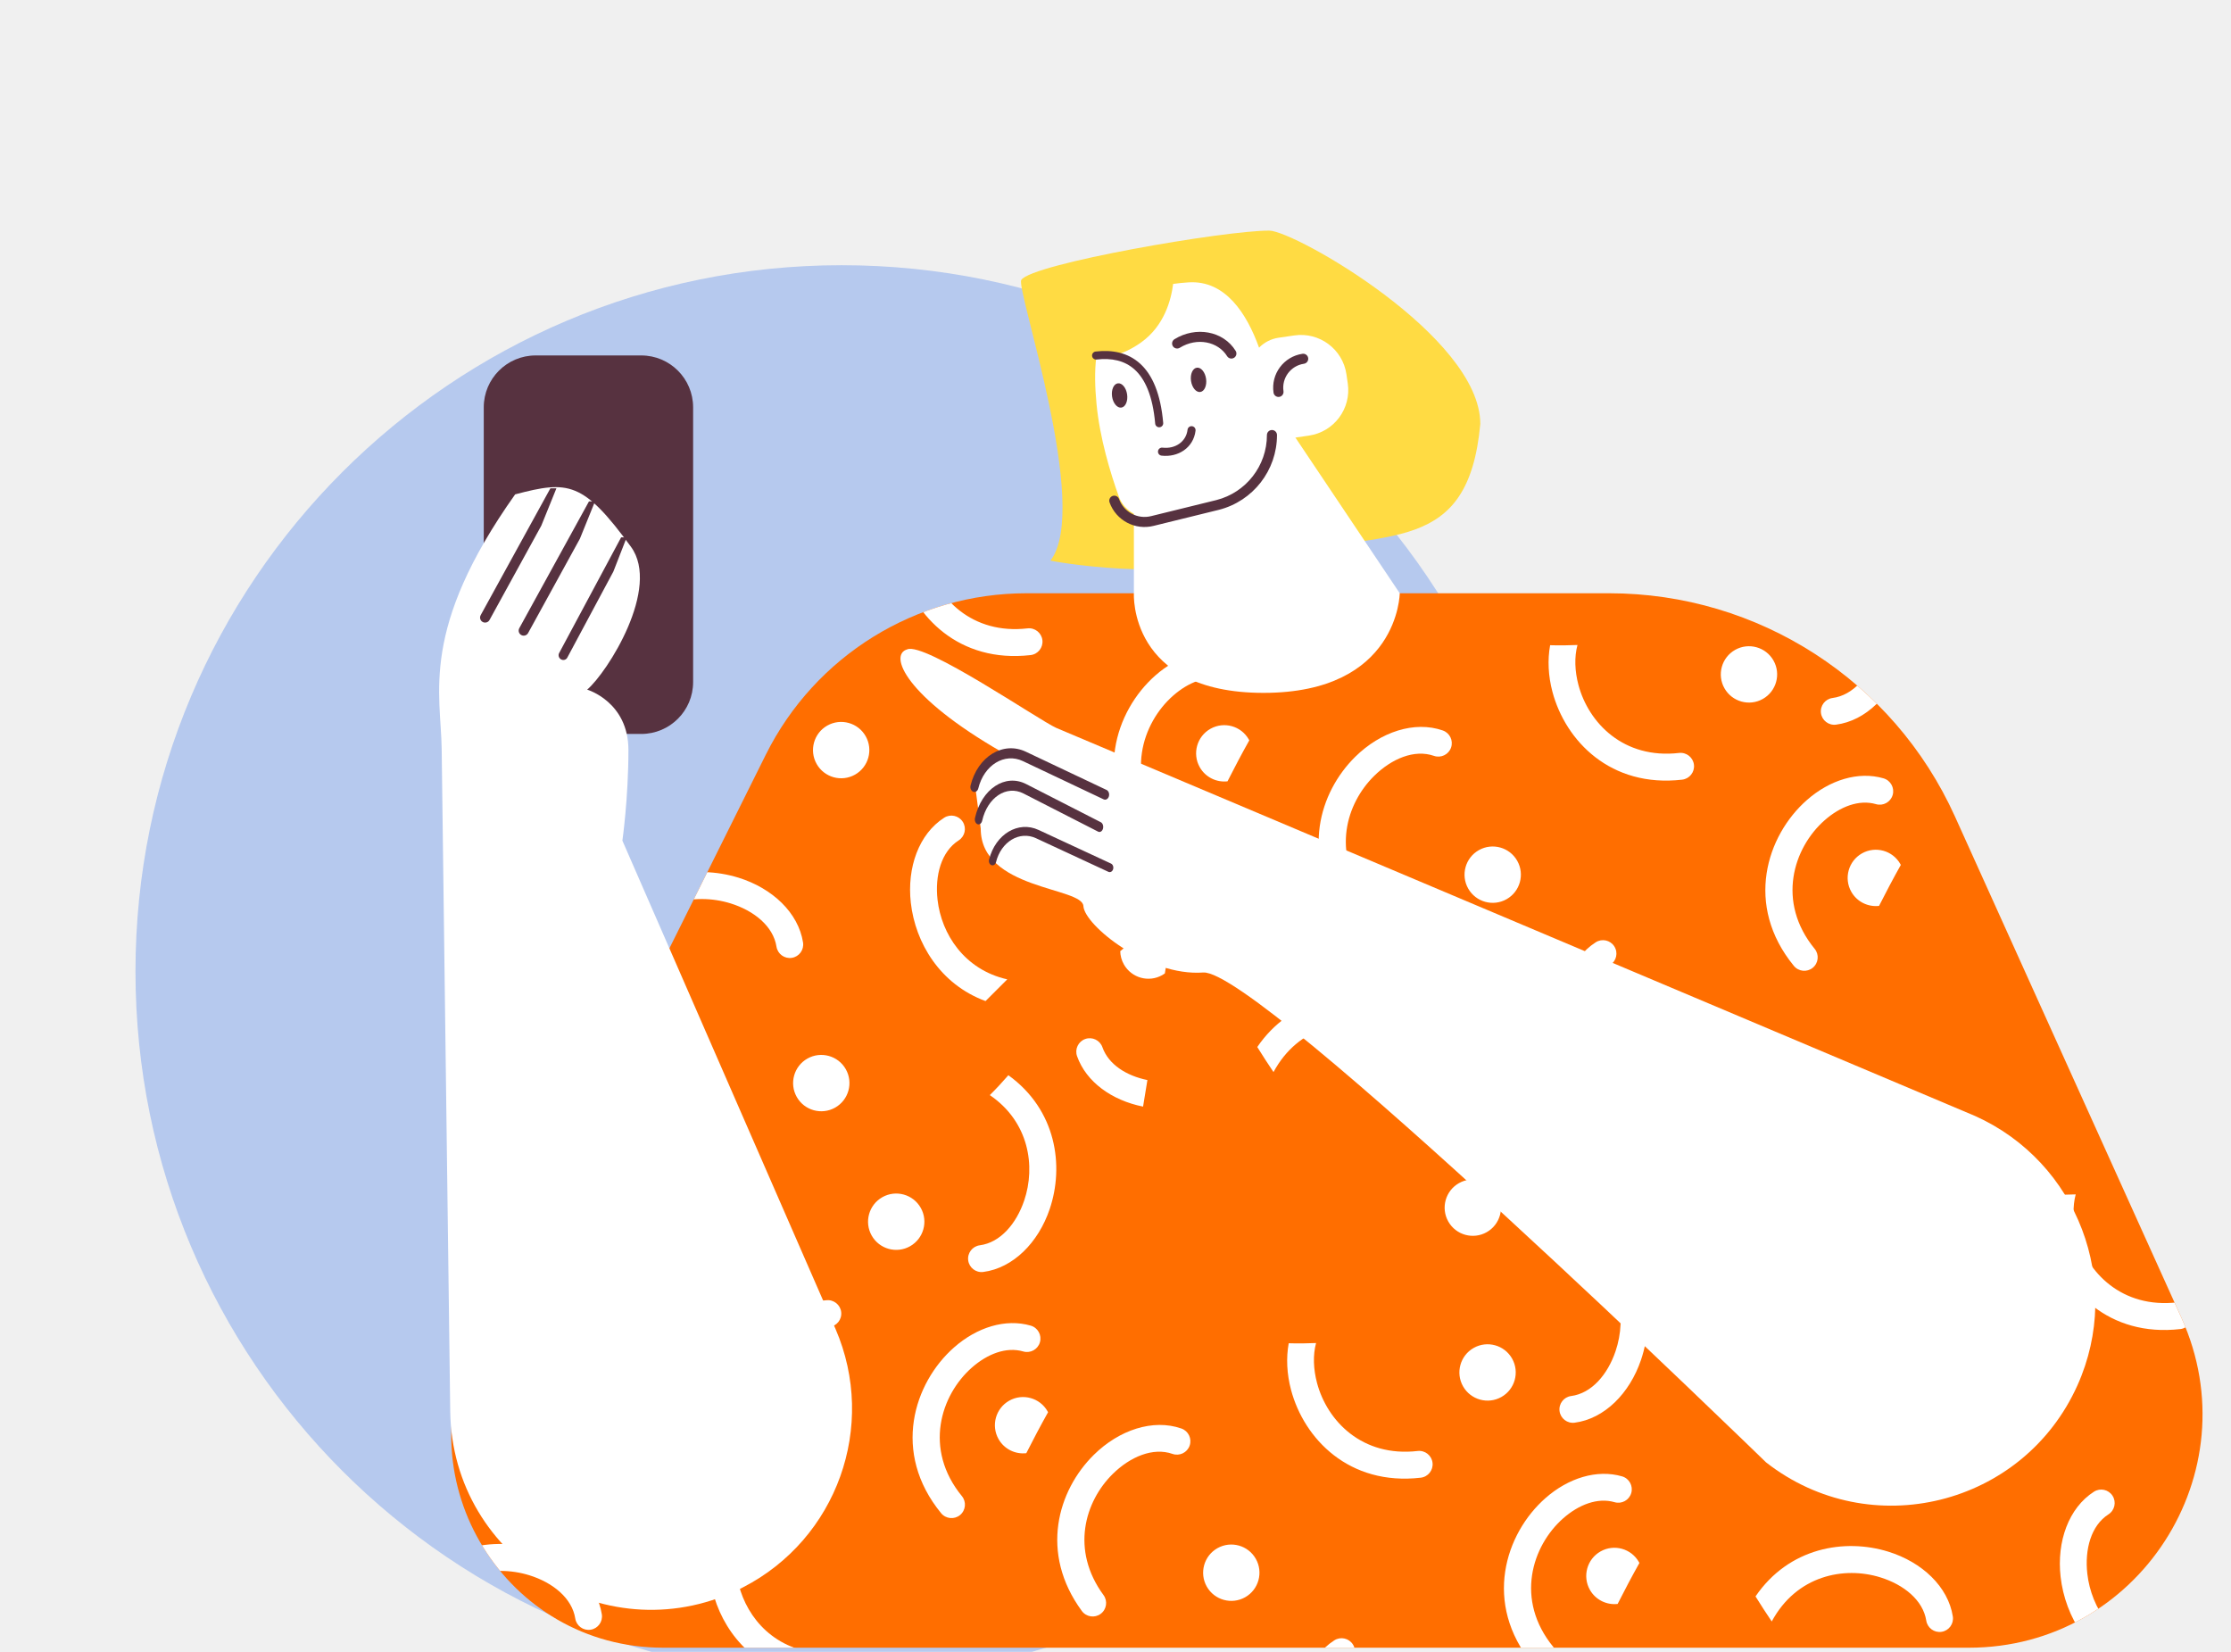
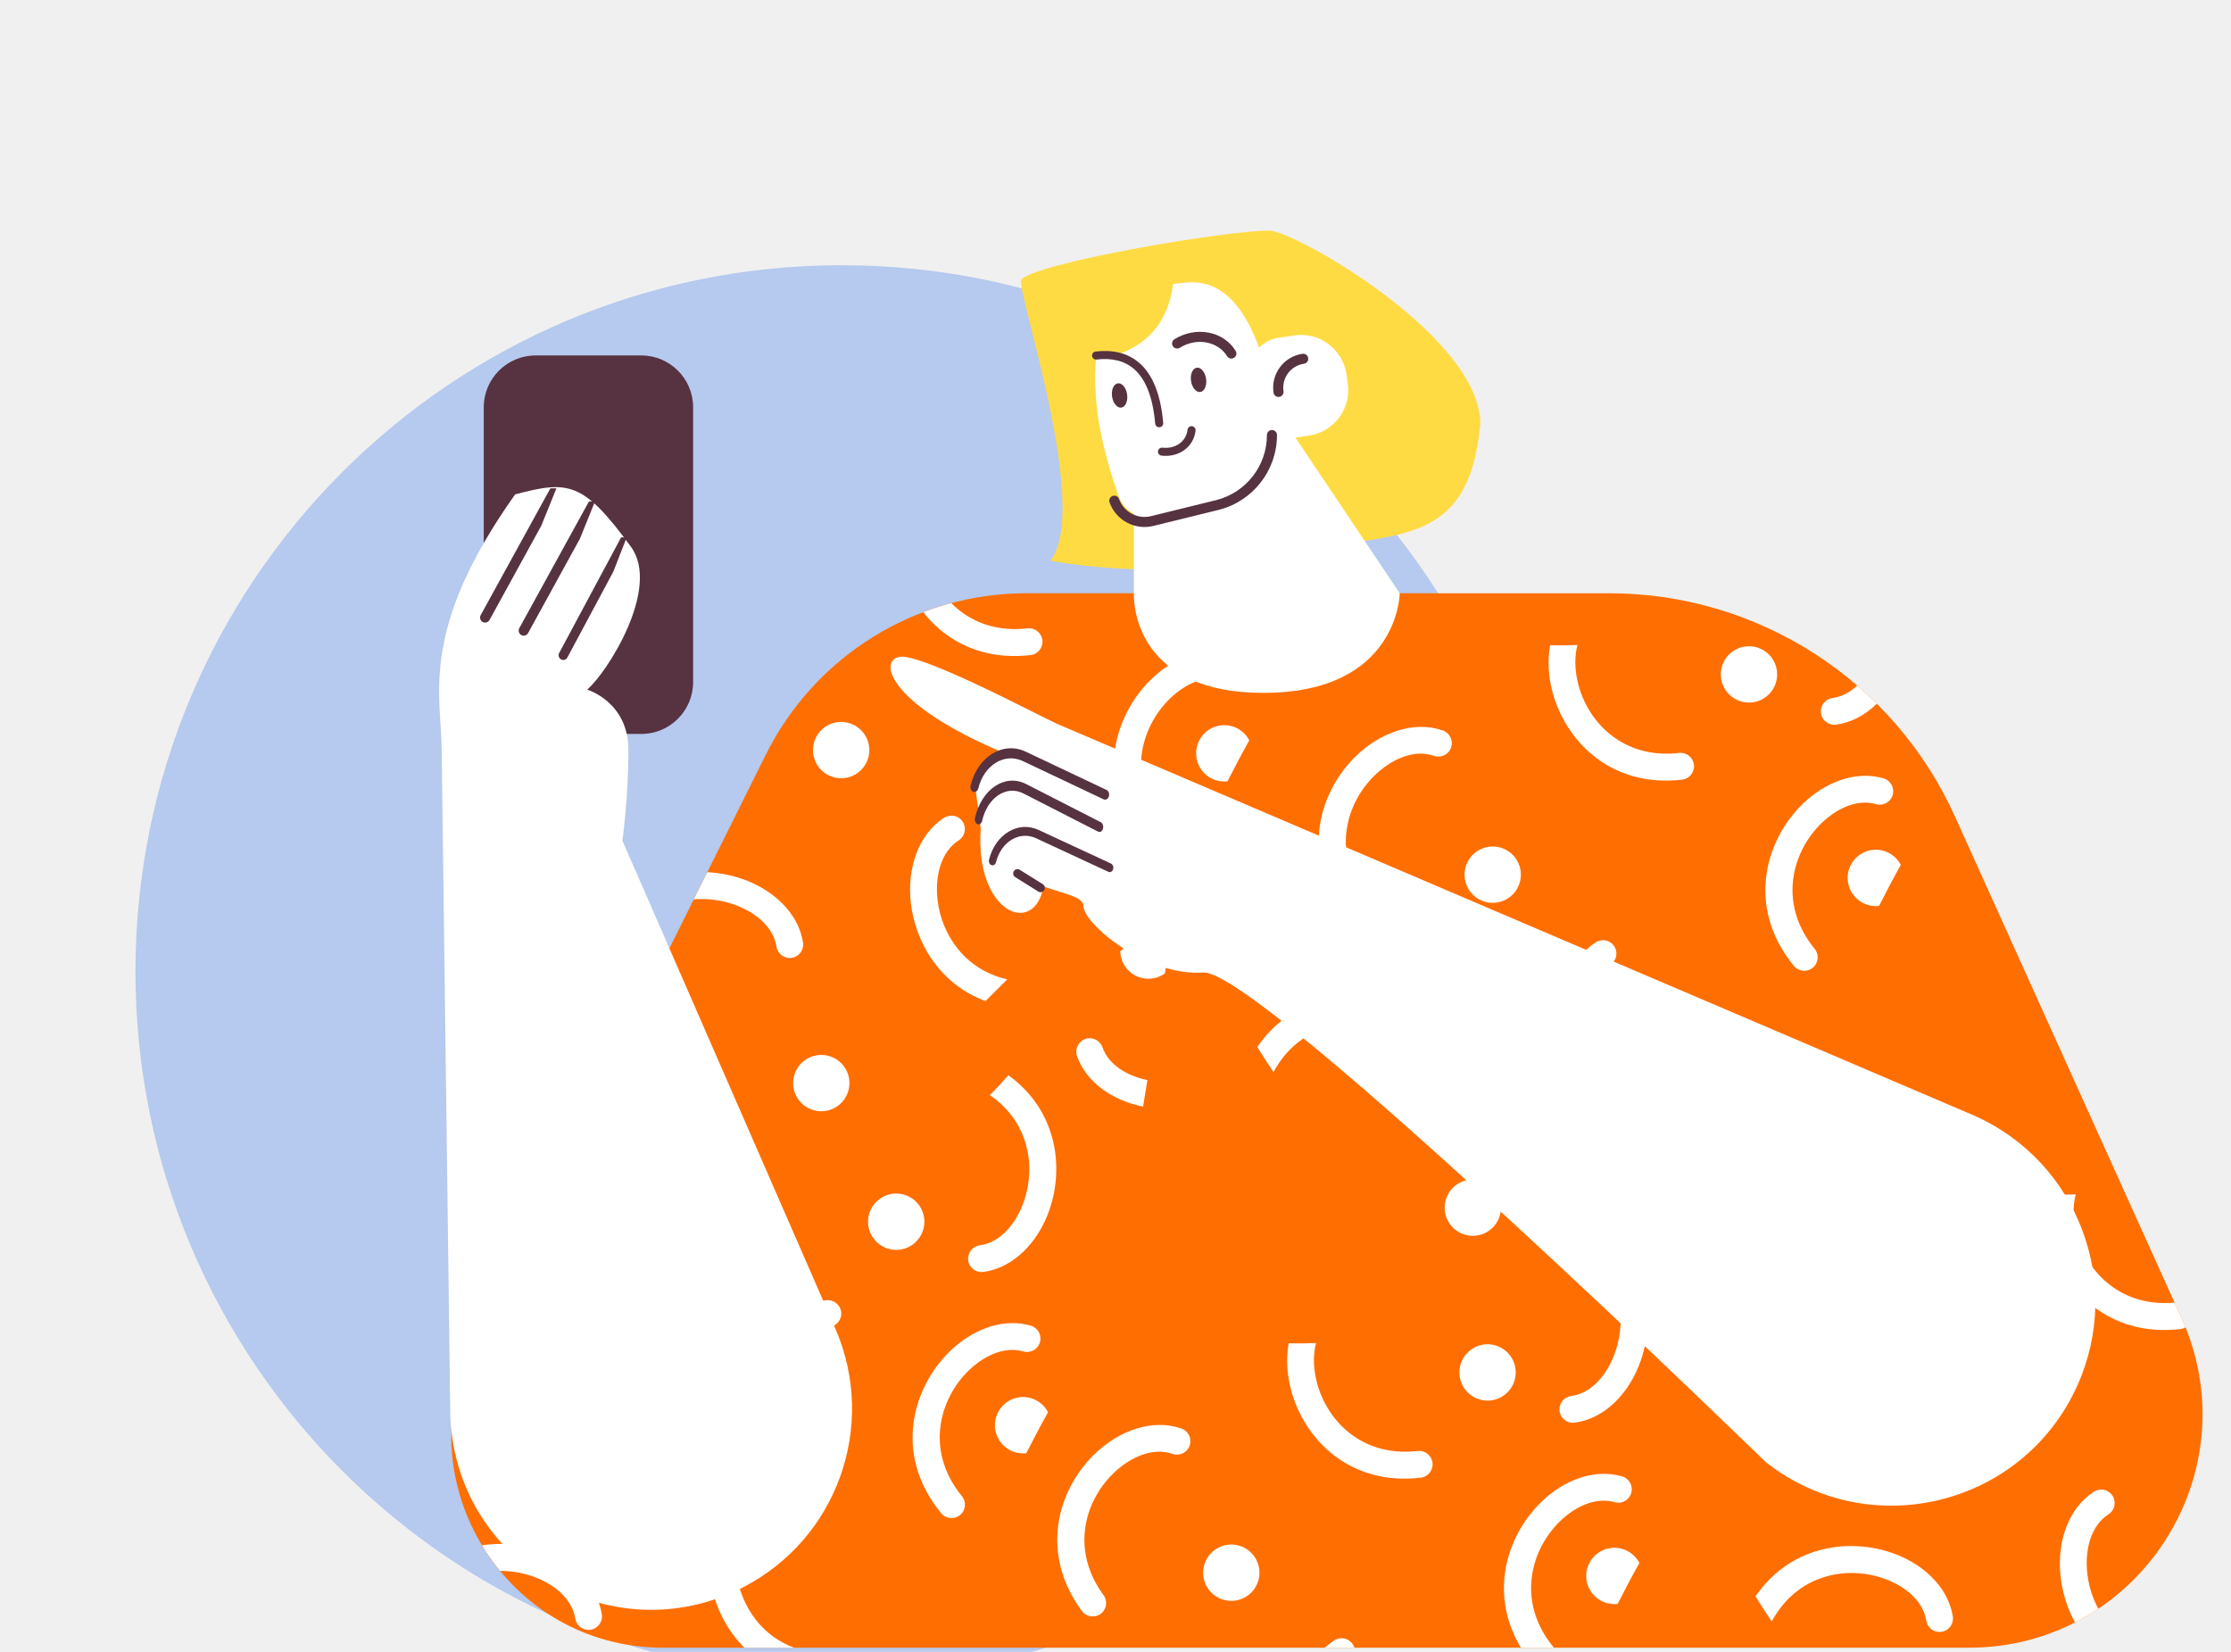
<svg xmlns="http://www.w3.org/2000/svg" width="774" height="573" viewBox="0 0 774 573" fill="none">
  <g clip-path="url(#clip0)">
    <circle cx="292" cy="337" r="245" fill="#A7BFED" fill-opacity="0.8" />
    <path d="M167.828 141.302C167.828 131.361 175.887 123.302 185.828 123.302H222.464C232.405 123.302 240.464 131.361 240.464 141.302V236.604C240.464 246.545 232.405 254.604 222.464 254.604H185.828C175.887 254.604 167.828 246.545 167.828 236.604V141.302Z" fill="#573240" />
    <path d="M558.276 205.799H356.103C317.783 205.799 282.763 227.484 265.685 261.788L164.35 465.328C140.023 514.19 175.562 571.583 230.145 571.583H683.039C741.867 571.583 781.072 510.847 756.849 457.238L678.224 283.225C656.927 236.091 609.998 205.799 558.276 205.799Z" fill="#FF6E00" />
    <mask id="mask0" mask-type="alpha" maskUnits="userSpaceOnUse" x="156" y="205" width="609" height="367">
      <path d="M558.276 205.799H356.103C317.783 205.799 282.763 227.484 265.685 261.788L164.35 465.328C140.023 514.19 175.562 571.583 230.145 571.583H683.039C741.867 571.583 781.072 510.847 756.849 457.238L678.224 283.225C656.927 236.091 609.998 205.799 558.276 205.799Z" fill="#FF6E00" />
    </mask>
    <g mask="url(#mask0)">
      <path fill-rule="evenodd" clip-rule="evenodd" d="M210.307 600.283C215.002 597.627 220.969 599.28 223.626 603.975C226.283 608.671 224.627 614.637 219.932 617.294C215.237 619.95 209.269 618.298 206.612 613.602C203.956 608.906 205.612 602.939 210.307 600.283ZM272.105 580.333C256.268 574.501 247.753 560.087 246.186 546.262C244.797 534.015 248.988 522.35 257.76 516.733C259.928 515.346 262.815 515.977 264.204 518.148C265.594 520.318 264.96 523.205 262.792 524.593C256.737 528.465 254.499 536.761 255.458 545.214C256.8 557.059 264.742 569.448 279.639 572.801L272.105 580.333ZM357.595 459.854C348.84 457.316 338.942 460.426 331.03 467.377C316.987 479.714 309.27 503.896 326.497 524.913C328.128 526.902 331.069 527.194 333.063 525.566C335.052 523.931 335.343 520.988 333.713 518.999C320.357 502.705 326.3 483.952 337.189 474.388C342.535 469.688 349.079 467.097 354.997 468.814C357.47 469.531 360.062 468.11 360.776 465.633C361.495 463.163 360.068 460.571 357.595 459.854ZM356.049 504.109C352.265 504.536 348.417 502.729 346.426 499.21C343.769 494.515 345.425 488.548 350.12 485.892C354.815 483.236 360.782 484.889 363.439 489.584C363.496 489.686 363.552 489.788 363.606 489.892C361.009 494.523 358.474 499.316 356.049 504.109ZM140.342 553.059C151.948 536.065 171.324 532.857 186.408 537.538C198.18 541.191 207.178 549.718 208.791 560.006C209.191 562.549 207.453 564.944 204.908 565.339C202.366 565.741 199.978 564.001 199.578 561.458C198.462 554.354 191.767 548.968 183.644 546.448C171.048 542.539 154.606 545.756 145.97 561.751C144.084 558.966 142.201 556.051 140.342 553.059ZM349.834 372.987C366.521 385.026 369.231 404.475 364.166 419.433C360.213 431.107 351.457 439.884 341.13 441.235C338.578 441.569 336.234 439.767 335.899 437.214C335.566 434.662 337.367 432.319 339.92 431.984C347.047 431.052 352.602 424.497 355.33 416.441C359.336 404.611 357.041 389.169 343.396 379.887C345.695 377.611 347.843 375.29 349.834 372.987ZM217.206 484.768C221.901 482.112 227.869 483.767 230.526 488.462C233.183 493.157 231.528 499.125 226.833 501.782C222.138 504.438 216.17 502.783 213.513 498.088C210.857 493.393 212.512 487.425 217.206 484.768ZM241.939 413.676C245.193 413.782 248.478 413.726 251.427 413.601C250.298 417.784 250.491 422.675 251.763 427.459C255.271 440.647 267.428 453.263 286.668 451.049C289.225 450.756 291.54 452.593 291.835 455.15C292.129 457.708 290.291 460.024 287.734 460.318C262.922 463.173 247.271 446.864 242.748 429.857C241.278 424.332 241.014 418.753 241.939 413.676ZM306.113 415.297C310.808 412.641 316.776 414.296 319.433 418.99C322.089 423.685 320.434 429.654 315.739 432.31C311.044 434.967 305.076 433.312 302.419 428.617C299.763 423.922 301.418 417.954 306.113 415.297ZM396.564 383.875C385.74 381.719 376.819 375.324 373.661 366.373C372.805 363.945 374.08 361.279 376.508 360.422C378.936 359.566 381.602 360.841 382.459 363.268C384.583 369.29 390.79 373.177 398.07 374.668L396.564 383.875ZM204.701 443.253C194.866 439.821 183.102 443.73 174.326 452.386C161.798 464.744 155.391 486.42 170.168 506.555C171.691 508.63 174.613 509.079 176.688 507.555C178.764 506.032 179.212 503.111 177.689 501.035C166.231 485.422 171.163 468.61 180.878 459.028C186.934 453.055 194.841 449.693 201.627 452.061C204.058 452.909 206.72 451.624 207.568 449.193C208.416 446.763 207.131 444.101 204.701 443.253ZM400.482 320.194C402.786 320.693 404.903 322.019 406.352 324.038L404.12 337.685C403.837 337.887 403.54 338.077 403.23 338.252C398.535 340.909 392.567 339.254 389.91 334.558C389.085 333.1 388.676 331.519 388.645 329.952L400.482 320.194Z" fill="white" />
      <path fill-rule="evenodd" clip-rule="evenodd" d="M506.152 410.427C510.848 407.77 516.815 409.423 519.472 414.119C522.129 418.815 520.473 424.781 515.777 427.437C511.083 430.094 505.115 428.441 502.458 423.745C499.801 419.049 501.458 413.083 506.152 410.427ZM567.95 390.477C552.114 384.645 543.599 370.23 542.032 356.405C540.643 344.158 544.834 332.493 553.606 326.876C555.774 325.489 558.661 326.121 560.05 328.291C561.44 330.462 560.806 333.348 558.638 334.736C552.583 338.609 550.345 346.905 551.304 355.358C552.646 367.202 560.588 379.591 575.485 382.944L567.95 390.477ZM653.441 269.998C644.685 267.459 634.788 270.57 626.876 277.521C612.833 289.857 605.116 314.039 622.342 335.056C623.974 337.045 626.915 337.337 628.908 335.709C630.898 334.074 631.189 331.132 629.558 329.142C616.203 312.849 622.146 294.095 633.034 284.531C638.381 279.831 644.925 277.241 650.843 278.957C653.316 279.675 655.908 278.253 656.622 275.777C657.34 273.306 655.914 270.715 653.441 269.998ZM651.895 314.253C648.11 314.679 644.263 312.872 642.272 309.354C639.615 304.658 641.271 298.692 645.966 296.035C650.661 293.379 656.628 295.032 659.285 299.728C659.342 299.829 659.398 299.932 659.451 300.035C656.855 304.666 654.32 309.459 651.895 314.253ZM436.187 363.203C447.794 346.209 467.17 343 482.254 347.681C494.026 351.334 503.023 359.861 504.637 370.149C505.036 372.692 503.299 375.087 500.753 375.482C498.212 375.884 495.823 374.145 495.424 371.602C494.308 364.498 487.613 359.112 479.489 356.591C466.893 352.682 450.452 355.899 441.816 371.894C439.93 369.109 438.047 366.194 436.187 363.203ZM645.679 183.13C662.366 195.17 665.077 214.619 660.012 229.577C656.059 241.251 647.303 250.027 636.976 251.378C634.423 251.712 632.079 249.911 631.745 247.358C631.411 244.805 633.213 242.462 635.766 242.128C642.893 241.195 648.447 234.641 651.175 226.584C655.181 214.755 652.887 199.312 639.242 190.03C641.541 187.754 643.689 185.433 645.679 183.13ZM513.052 294.912C517.747 292.255 523.715 293.91 526.372 298.605C529.028 303.3 527.373 309.269 522.678 311.925C517.984 314.581 512.016 312.926 509.359 308.231C506.702 303.536 508.357 297.568 513.052 294.912ZM537.784 223.82C541.039 223.926 544.323 223.869 547.273 223.744C546.143 227.927 546.337 232.818 547.609 237.603C551.117 250.79 563.273 263.406 582.513 261.193C585.071 260.899 587.386 262.737 587.681 265.294C587.975 267.852 586.137 270.167 583.58 270.461C558.768 273.316 543.117 257.007 538.593 240.001C537.124 234.475 536.86 228.897 537.784 223.82ZM601.959 225.441C606.654 222.784 612.622 224.439 615.278 229.134C617.935 233.829 616.28 239.797 611.585 242.454C606.89 245.11 600.922 243.455 598.265 238.76C595.609 234.065 597.264 228.097 601.959 225.441ZM692.41 194.018C681.586 191.862 672.665 185.468 669.507 176.516C668.65 174.088 669.926 171.422 672.354 170.565C674.782 169.709 677.448 170.985 678.305 173.412C680.429 179.433 686.636 183.32 693.916 184.811L692.41 194.018ZM500.546 253.396C490.712 249.964 478.948 253.874 470.172 262.529C457.644 274.887 451.237 296.563 466.014 316.698C467.536 318.774 470.458 319.222 472.534 317.699C474.61 316.176 475.058 313.254 473.535 311.179C462.076 295.565 467.009 278.753 476.724 269.171C482.779 263.198 490.686 259.837 497.473 262.204C499.904 263.052 502.566 261.767 503.414 259.337C504.262 256.906 502.977 254.244 500.546 253.396ZM696.327 130.337C698.632 130.837 700.749 132.162 702.198 134.181L699.965 147.828C699.683 148.031 699.385 148.22 699.075 148.396C694.381 151.052 688.413 149.397 685.756 144.702C684.931 143.244 684.521 141.662 684.49 140.095L696.327 130.337Z" fill="white" />
      <path fill-rule="evenodd" clip-rule="evenodd" d="M280.113 367.213C284.809 364.557 290.776 366.21 293.433 370.905C296.09 375.601 294.433 381.567 289.738 384.224C285.044 386.88 279.076 385.228 276.419 380.532C273.762 375.836 275.419 369.869 280.113 367.213ZM341.911 347.263C326.075 341.431 317.56 327.017 315.993 313.192C314.604 300.945 318.795 289.28 327.567 283.663C329.735 282.276 332.622 282.907 334.011 285.078C335.401 287.248 334.767 290.135 332.599 291.522C326.544 295.395 324.306 303.691 325.264 312.144C326.607 323.989 334.549 336.377 349.446 339.731L341.911 347.263ZM427.402 226.784C418.646 224.246 408.749 227.356 400.837 234.307C386.794 246.644 379.076 270.826 396.303 291.843C397.934 293.832 400.876 294.124 402.869 292.496C404.859 290.861 405.15 287.918 403.519 285.929C390.164 269.635 396.107 250.882 406.995 241.318C412.342 236.618 418.886 234.027 424.804 235.744C427.277 236.461 429.868 235.04 430.583 232.563C431.301 230.093 429.875 227.501 427.402 226.784ZM425.856 271.039C422.071 271.466 418.224 269.659 416.233 266.14C413.576 261.444 415.232 255.478 419.927 252.822C424.622 250.166 430.589 251.819 433.246 256.514C433.303 256.616 433.359 256.718 433.412 256.822C430.816 261.453 428.281 266.246 425.856 271.039ZM210.148 319.989C221.755 302.995 241.13 299.787 256.215 304.468C267.987 308.12 276.984 316.648 278.598 326.936C278.997 329.479 277.26 331.874 274.714 332.269C272.172 332.671 269.784 330.931 269.385 328.388C268.269 321.284 261.574 315.898 253.45 313.378C240.854 309.469 224.413 312.686 215.777 328.68C213.891 325.896 212.008 322.981 210.148 319.989ZM419.64 139.917C436.327 151.956 439.038 171.405 433.973 186.363C430.02 198.037 421.264 206.814 410.937 208.165C408.384 208.499 406.04 206.697 405.706 204.144C405.372 201.592 407.174 199.249 409.727 198.914C416.854 197.982 422.408 191.427 425.136 183.371C429.142 171.541 426.848 156.099 413.203 146.817C415.502 144.541 417.65 142.22 419.64 139.917ZM287.013 251.698C291.708 249.042 297.676 250.697 300.333 255.392C302.989 260.087 301.334 266.055 296.639 268.712C291.945 271.368 285.976 269.713 283.32 265.018C280.663 260.323 282.318 254.354 287.013 251.698ZM311.745 180.606C315 180.712 318.284 180.656 321.234 180.531C320.104 184.714 320.297 189.605 321.57 194.389C325.078 207.577 337.234 220.193 356.474 217.979C359.032 217.686 361.347 219.523 361.642 222.08C361.936 224.638 360.098 226.954 357.541 227.247C332.729 230.102 317.078 213.794 312.554 196.787C311.085 191.262 310.821 185.683 311.745 180.606ZM375.92 182.227C380.615 179.571 386.583 181.226 389.239 185.92C391.896 190.615 390.241 196.584 385.546 199.24C380.851 201.897 374.882 200.242 372.226 195.547C369.57 190.852 371.225 184.884 375.92 182.227ZM466.371 150.805C455.547 148.649 446.626 142.254 443.467 133.303C442.611 130.875 443.887 128.209 446.315 127.352C448.743 126.496 451.409 127.771 452.266 130.198C454.39 136.22 460.597 140.107 467.877 141.598L466.371 150.805ZM274.507 210.182C264.673 206.751 252.909 210.66 244.133 219.316C231.605 231.674 225.197 253.35 239.975 273.485C241.497 275.56 244.419 276.009 246.495 274.485C248.57 272.962 249.019 270.04 247.496 267.965C236.037 252.352 240.97 235.54 250.684 225.958C256.74 219.985 264.647 216.623 271.434 218.991C273.864 219.839 276.527 218.554 277.375 216.123C278.223 213.693 276.938 211.03 274.507 210.182ZM470.288 87.124C472.593 87.623 474.71 88.949 476.159 90.968L473.926 104.614C473.644 104.817 473.346 105.007 473.036 105.182C468.342 107.839 462.374 106.184 459.717 101.488C458.892 100.03 458.482 98.449 458.451 96.882L470.288 87.124Z" fill="white" />
      <path fill-rule="evenodd" clip-rule="evenodd" d="M679.006 601.009C683.701 598.352 689.668 600.005 692.325 604.701C694.982 609.397 693.326 615.363 688.631 618.02C683.936 620.676 677.969 619.023 675.312 614.327C672.655 609.632 674.311 603.665 679.006 601.009ZM740.804 581.059C724.967 575.227 716.452 560.813 714.885 546.987C713.496 534.741 717.688 523.076 726.459 517.459C728.628 516.071 731.515 516.703 732.904 518.874C734.293 521.044 733.66 523.931 731.491 525.318C725.436 529.191 723.198 537.487 724.157 545.94C725.499 557.784 733.441 570.173 748.338 573.526L740.804 581.059ZM826.295 460.58C817.539 458.041 807.641 461.152 799.729 468.103C785.687 480.44 777.969 504.621 795.196 525.638C796.827 527.627 799.768 527.919 801.762 526.291C803.752 524.656 804.042 521.714 802.412 519.724C789.056 503.431 794.999 484.678 805.888 475.113C811.234 470.413 817.778 467.823 823.696 469.539C826.169 470.257 828.761 468.835 829.475 466.359C830.194 463.889 828.767 461.297 826.295 460.58ZM824.748 504.835C820.964 505.261 817.116 503.455 815.125 499.936C812.468 495.24 814.124 489.274 818.82 486.617C823.514 483.961 829.481 485.614 832.138 490.31C832.196 490.412 832.252 490.514 832.305 490.618C829.709 495.249 827.174 500.042 824.748 504.835ZM609.041 553.785C620.648 536.791 640.023 533.582 655.108 538.263C666.88 541.916 675.877 550.443 677.491 560.732C677.89 563.275 676.152 565.669 673.607 566.064C671.065 566.466 668.677 564.727 668.278 562.184C667.161 555.08 660.467 549.694 652.343 547.174C639.747 543.264 623.305 546.481 614.669 562.476C612.783 559.692 610.901 556.777 609.041 553.785ZM818.533 373.712C835.22 385.752 837.93 405.201 832.865 420.159C828.912 431.833 820.156 440.609 809.829 441.96C807.277 442.294 804.933 440.493 804.599 437.94C804.265 435.387 806.066 433.044 808.619 432.71C815.746 431.777 821.301 425.223 824.029 417.167C828.035 405.337 825.74 389.894 812.096 380.612C814.394 378.336 816.542 376.015 818.533 373.712ZM685.905 485.494C690.601 482.837 696.569 484.492 699.225 489.188C701.882 493.883 700.227 499.851 695.532 502.507C690.837 505.164 684.869 503.509 682.212 498.813C679.556 494.118 681.211 488.15 685.905 485.494ZM710.638 414.402C713.892 414.508 717.177 414.451 720.126 414.327C718.997 418.509 719.19 423.401 720.462 428.185C723.97 441.372 736.127 453.988 755.367 451.775C757.924 451.481 760.24 453.319 760.534 455.876C760.828 458.434 758.99 460.749 756.433 461.043C731.621 463.898 715.97 447.59 711.447 430.583C709.977 425.057 709.713 419.479 710.638 414.402ZM774.812 416.023C779.508 413.366 785.476 415.021 788.132 419.716C790.788 424.411 789.134 430.379 784.438 433.036C779.743 435.692 773.775 434.037 771.118 429.342C768.462 424.648 770.117 418.68 774.812 416.023ZM865.263 384.6C854.439 382.444 845.519 376.05 842.36 367.098C841.504 364.671 842.779 362.004 845.208 361.148C847.635 360.291 850.301 361.567 851.158 363.994C853.283 370.015 859.489 373.902 866.77 375.394L865.263 384.6ZM673.4 443.978C663.565 440.546 651.801 444.456 643.025 453.111C630.497 465.469 624.09 487.146 638.867 507.28C640.39 509.356 643.312 509.805 645.388 508.281C647.463 506.758 647.912 503.836 646.388 501.761C634.93 486.148 639.862 469.335 649.577 459.754C655.633 453.781 663.54 450.419 670.326 452.786C672.757 453.634 675.419 452.35 676.267 449.919C677.115 447.488 675.83 444.826 673.4 443.978ZM869.181 320.92C871.486 321.419 873.602 322.745 875.051 324.764L872.819 338.41C872.536 338.613 872.239 338.803 871.929 338.978C867.234 341.634 861.266 339.979 858.61 335.284C857.785 333.826 857.375 332.244 857.344 330.677L869.181 320.92Z" fill="white" />
      <path fill-rule="evenodd" clip-rule="evenodd" d="M415.461 652.573C420.156 649.916 426.123 651.569 428.78 656.265C431.437 660.961 429.781 666.927 425.086 669.584C420.391 672.24 414.424 670.588 411.767 665.892C409.11 661.196 410.767 655.229 415.461 652.573ZM477.259 632.623C461.422 626.791 452.908 612.377 451.341 598.552C449.951 586.305 454.143 574.64 462.915 569.023C465.083 567.635 467.97 568.267 469.359 570.438C470.748 572.608 470.115 575.495 467.947 576.882C461.891 580.755 459.654 589.051 460.612 597.504C461.954 609.349 469.897 621.737 484.793 625.091L477.259 632.623ZM562.75 512.144C553.994 509.606 544.096 512.716 536.184 519.667C522.142 532.004 514.424 556.186 531.651 577.202C533.282 579.192 536.224 579.484 538.217 577.855C540.207 576.221 540.497 573.278 538.867 571.289C525.511 554.995 531.454 536.242 542.343 526.677C547.689 521.978 554.233 519.387 560.151 521.103C562.624 521.821 565.216 520.399 565.93 517.923C566.649 515.453 565.223 512.861 562.75 512.144ZM561.204 556.399C557.419 556.826 553.571 555.019 551.58 551.5C548.923 546.804 550.579 540.838 555.275 538.182C559.969 535.525 565.936 537.178 568.593 541.874C568.651 541.976 568.707 542.078 568.76 542.182C566.164 546.813 563.629 551.606 561.204 556.399ZM345.496 605.349C357.103 588.355 376.478 585.147 391.563 589.827C403.335 593.48 412.332 602.007 413.946 612.296C414.345 614.839 412.607 617.233 410.062 617.629C407.52 618.031 405.132 616.291 404.733 613.748C403.616 606.644 396.922 601.258 388.798 598.738C376.202 594.829 359.76 598.046 351.125 614.04C349.238 611.256 347.356 608.341 345.496 605.349ZM554.988 425.277C571.675 437.316 574.385 456.765 569.32 471.723C565.367 483.397 556.612 492.174 546.284 493.525C543.732 493.858 541.388 492.057 541.054 489.504C540.72 486.952 542.521 484.608 545.075 484.274C552.201 483.341 557.756 476.787 560.484 468.731C564.49 456.901 562.196 441.459 548.551 432.177C550.849 429.901 552.997 427.579 554.988 425.277ZM422.36 537.058C427.056 534.402 433.024 536.056 435.68 540.752C438.337 545.447 436.682 551.415 431.987 554.072C427.292 556.728 421.324 555.073 418.668 550.378C416.011 545.682 417.666 539.714 422.36 537.058ZM447.093 465.966C450.347 466.072 453.632 466.015 456.582 465.891C455.452 470.074 455.645 474.965 456.918 479.749C460.425 492.936 472.582 505.553 491.822 503.339C494.379 503.045 496.695 504.883 496.989 507.44C497.283 509.998 495.446 512.314 492.888 512.607C468.076 515.462 452.426 499.154 447.902 482.147C446.432 476.621 446.168 471.043 447.093 465.966ZM511.267 467.587C515.963 464.931 521.931 466.586 524.587 471.28C527.244 475.975 525.589 481.943 520.893 484.6C516.198 487.257 510.23 485.602 507.574 480.906C504.917 476.212 506.572 470.244 511.267 467.587ZM601.719 436.165C590.894 434.009 581.974 427.614 578.815 418.662C577.959 416.235 579.234 413.569 581.663 412.712C584.09 411.856 586.757 413.131 587.614 415.558C589.738 421.579 595.944 425.467 603.225 426.958L601.719 436.165ZM409.855 495.542C400.02 492.111 388.256 496.02 379.481 504.676C366.952 517.033 360.545 538.71 375.322 558.845C376.845 560.92 379.767 561.369 381.843 559.845C383.918 558.322 384.367 555.4 382.843 553.325C371.385 537.712 376.317 520.9 386.032 511.318C392.088 505.345 399.995 501.983 406.781 504.351C409.212 505.199 411.874 503.914 412.722 501.483C413.57 499.052 412.286 496.39 409.855 495.542ZM605.636 372.484C607.941 372.983 610.058 374.309 611.506 376.328L609.274 389.974C608.991 390.177 608.694 390.367 608.384 390.542C603.689 393.198 597.721 391.543 595.065 386.848C594.24 385.39 593.83 383.809 593.799 382.241L605.636 372.484Z" fill="white" />
    </g>
-     <path d="M685.194 387.119L366.434 252.499C360.4 249.79 320.833 222.661 314.751 225.261C308.233 227.123 314.053 241.604 347.577 260.88L338.148 271.357L340.243 287.42C340.243 308.722 375.513 307.674 375.863 314.309C376.212 320.944 398.212 338.754 417.419 337.357C436.625 335.96 612.677 507.269 612.677 507.269C648.824 535.56 701.928 522.431 720.729 480.556C736.718 444.941 720.808 403.108 685.194 387.119Z" fill="white" />
+     <path d="M685.194 387.119L366.5 251C360.466 248.291 317.582 225.4 311.5 228C304.981 229.862 309 244.5 347.577 260.88L338.148 271.357L340.243 287.42C338.148 317 359 325 362 307.5C370.491 310.462 375.695 311.126 375.863 314.309C376.212 320.944 398.212 338.754 417.419 337.357C436.625 335.96 612.677 507.269 612.677 507.269C648.824 535.56 701.928 522.431 720.729 480.556C736.718 444.941 720.808 403.108 685.194 387.119Z" fill="white" />
+     <path fill-rule="evenodd" clip-rule="evenodd" d="M351.728 302.205C352.167 301.502 353.093 301.289 353.795 301.728L361.795 306.728C362.498 307.167 362.711 308.092 362.272 308.795C361.833 309.497 360.908 309.711 360.205 309.272L352.205 304.272C351.503 303.833 351.289 302.907 351.728 302.205Z" fill="#573240" />
    <path d="M156.198 489.558L153.232 259.81C152.984 240.552 145.546 218.287 178.721 171.493C197.229 166.604 202.346 167.055 218.88 189.652C229.356 203.969 210.687 233.293 203.703 239.229C203.703 239.229 218.02 243.42 218.02 260.182C218.02 276.944 215.925 291.611 215.925 291.611L289.869 461.001C304.427 494.677 290.387 533.873 257.758 550.647C211.724 574.312 156.867 541.315 156.198 489.558Z" fill="white" />
    <path d="M169.826 215.07C169.362 215.915 168.3 216.224 167.455 215.76C166.61 215.296 166.301 214.234 166.765 213.389L190.942 169.398L193.037 169.398L187.794 182.349L169.826 215.07Z" fill="#573240" />
    <path d="M183.217 219.599C182.752 220.444 181.691 220.753 180.846 220.289C180 219.824 179.691 218.763 180.156 217.918L204.332 173.927L206.428 173.927L201.185 186.877L183.217 219.599Z" fill="#573240" />
    <path d="M196.808 228.134C196.395 228.905 195.427 229.174 194.646 228.734C193.864 228.295 193.566 227.313 193.979 226.542L215.492 186.399L217.412 186.429L212.797 198.274L196.808 228.134Z" fill="#573240" />
    <path fill-rule="evenodd" clip-rule="evenodd" d="M384.7 276.277C384.421 277.178 383.608 277.631 382.885 277.289L354.877 264.024C348.508 261.008 341.393 265.36 339.401 273.49C339.174 274.414 338.39 274.938 337.648 274.661C336.906 274.384 336.488 273.411 336.715 272.487C339.183 262.415 347.998 257.023 355.887 260.76L355.382 262.392L355.888 260.76L383.895 274.025C384.619 274.367 384.979 275.376 384.7 276.277Z" fill="#573240" />
    <path fill-rule="evenodd" clip-rule="evenodd" d="M382.648 287.479C382.389 288.38 381.637 288.834 380.968 288.492L355.065 275.25C349.175 272.239 342.588 276.598 340.738 284.729C340.528 285.653 339.801 286.178 339.115 285.902C338.429 285.626 338.044 284.653 338.254 283.729C340.546 273.654 348.706 268.255 356.003 271.985L355.534 273.618L356.003 271.985L381.905 285.227C382.575 285.569 382.907 286.577 382.648 287.479Z" fill="#573240" />
    <path fill-rule="evenodd" clip-rule="evenodd" d="M386.163 301.547C385.913 302.339 385.184 302.737 384.535 302.435L359.418 290.774C353.706 288.122 347.327 291.945 345.542 299.089C345.339 299.901 344.636 300.361 343.971 300.118C343.306 299.874 342.931 299.019 343.134 298.207C345.345 289.357 353.248 284.62 360.323 287.906L359.871 289.34L360.323 287.906L385.441 299.567C386.09 299.869 386.413 300.755 386.163 301.547Z" fill="#573240" />
    <path d="M364.435 194.485C378.54 176.121 352.339 100.211 354.319 97.111C357.906 91.5 425.057 79.9 440.361 80.001C449.125 80.058 513.559 116.696 513.559 147.048C509.368 192.947 481.162 183.51 442.395 192.947C403.626 202.385 364.435 194.485 364.435 194.485Z" fill="#FFDB43" />
    <path d="M393.381 205.799V156.014L449.182 151.452L485.615 205.799C485.615 205.799 485.275 240.352 438.345 240.352C391.415 240.352 393.381 205.799 393.381 205.799Z" fill="white" />
    <path d="M380.407 140.032C381.524 151.926 385.226 164.078 388.117 172.152C390.059 177.564 395.8 180.603 401.373 179.185L423.199 173.625C433.13 171.097 440.394 162.821 441.797 152.903L454.097 151.108C462.813 149.837 468.854 141.743 467.583 133.026L467.122 129.849C465.851 121.132 457.756 115.091 449.033 116.362L443.606 117.151C440.917 117.543 438.571 118.8 436.804 120.602C432.571 108.84 425.147 97.177 412.415 97.945C410.501 98.064 408.699 98.245 406.995 98.49C406.304 104.063 403.915 113.01 395.96 118.73C389.269 123.542 383.668 124.087 380.344 123.793C379.694 128.927 379.883 134.458 380.407 140.032Z" fill="white" />
    <path fill-rule="evenodd" clip-rule="evenodd" d="M453.849 124.205C453.71 123.251 452.823 122.59 451.869 122.729C445.375 123.676 440.877 129.707 441.824 136.202C441.963 137.156 442.849 137.817 443.803 137.678C444.757 137.539 445.418 136.653 445.279 135.699C444.611 131.112 447.787 126.853 452.373 126.185C453.327 126.046 453.988 125.16 453.849 124.205Z" fill="#573240" />
    <path fill-rule="evenodd" clip-rule="evenodd" d="M409.297 120.64C415.271 116.942 422.567 118.465 425.72 123.557C426.228 124.377 427.304 124.63 428.124 124.123C428.944 123.615 429.197 122.539 428.689 121.719C424.358 114.723 414.796 113.128 407.459 117.671C406.639 118.179 406.385 119.255 406.893 120.075C407.401 120.895 408.477 121.148 409.297 120.64Z" fill="#573240" />
    <path fill-rule="evenodd" clip-rule="evenodd" d="M395.553 126.159C391.251 122.241 385.753 121.288 380.104 121.946C379.337 122.035 378.788 122.729 378.878 123.495C378.967 124.261 379.66 124.81 380.427 124.721C385.576 124.121 390.161 125.027 393.672 128.225C397.215 131.451 399.917 137.234 400.766 146.944C400.833 147.713 401.511 148.281 402.279 148.214C403.048 148.147 403.617 147.469 403.549 146.701C402.669 136.64 399.825 130.049 395.553 126.159Z" fill="#573240" />
    <path d="M385.811 137.564C385.473 135.24 386.366 133.187 387.806 132.977C389.247 132.767 390.689 134.48 391.028 136.804C391.366 139.127 390.473 141.18 389.033 141.39C387.592 141.6 386.15 139.887 385.811 137.564Z" fill="#573240" />
    <path d="M413.201 132.145C412.862 129.82 413.756 127.765 415.198 127.555C416.639 127.344 418.083 129.059 418.422 131.384C418.76 133.709 417.866 135.765 416.425 135.975C414.983 136.185 413.54 134.47 413.201 132.145Z" fill="#573240" />
    <path fill-rule="evenodd" clip-rule="evenodd" d="M441.281 149.168C440.317 149.168 439.535 149.949 439.535 150.914C439.535 161.555 432.319 170.841 422.008 173.469L399.41 179.026L399.403 179.028C394.701 180.225 389.86 177.66 388.225 173.099C387.899 172.191 386.9 171.719 385.992 172.045C385.084 172.37 384.612 173.37 384.938 174.278C387.182 180.537 393.82 184.049 400.257 182.414L422.856 176.857L422.863 176.855C434.725 173.835 443.027 163.154 443.027 150.914C443.027 149.949 442.246 149.168 441.281 149.168Z" fill="#573240" />
    <path fill-rule="evenodd" clip-rule="evenodd" d="M413.545 147.844C412.779 147.754 412.085 148.302 411.995 149.068C411.506 153.227 407.751 155.808 403.297 155.286C402.531 155.196 401.837 155.744 401.747 156.51C401.657 157.276 402.205 157.97 402.972 158.06C408.654 158.727 414.067 155.372 414.77 149.394C414.86 148.628 414.312 147.934 413.545 147.844Z" fill="#573240" />
  </g>
  <defs>
    <clipPath id="clip0">
      <rect width="774" height="573" fill="white" />
    </clipPath>
  </defs>
</svg>
